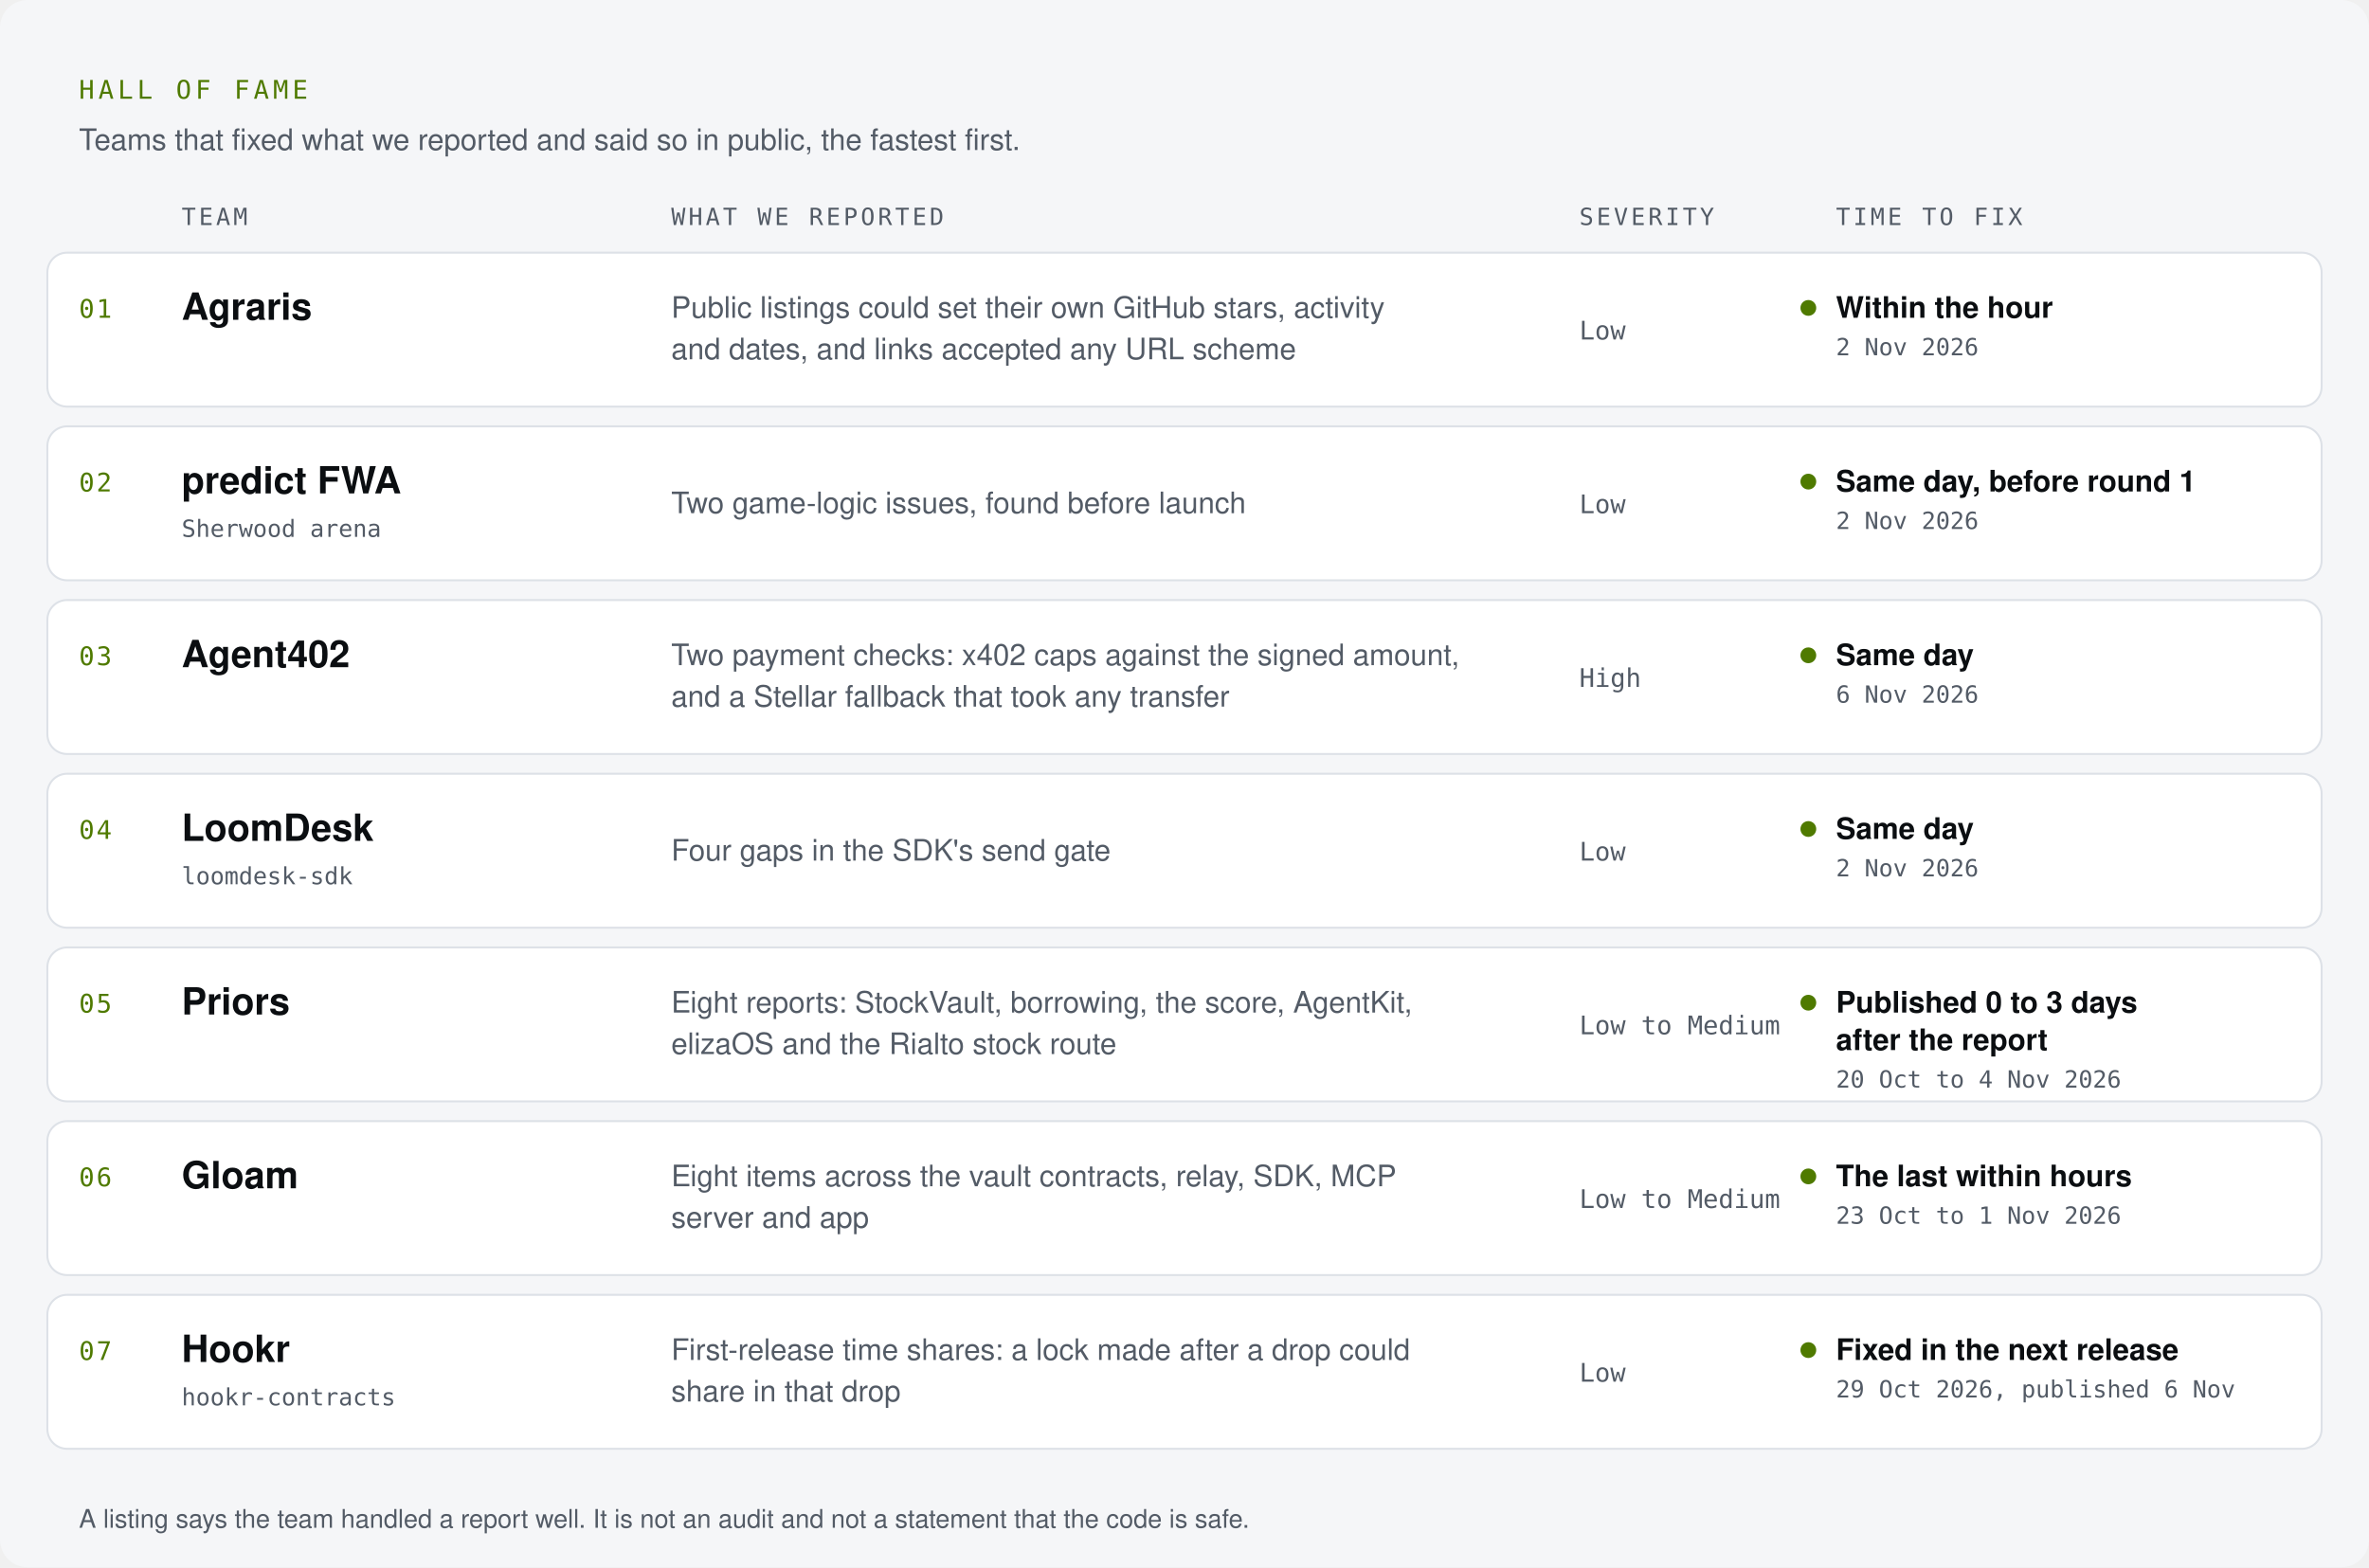
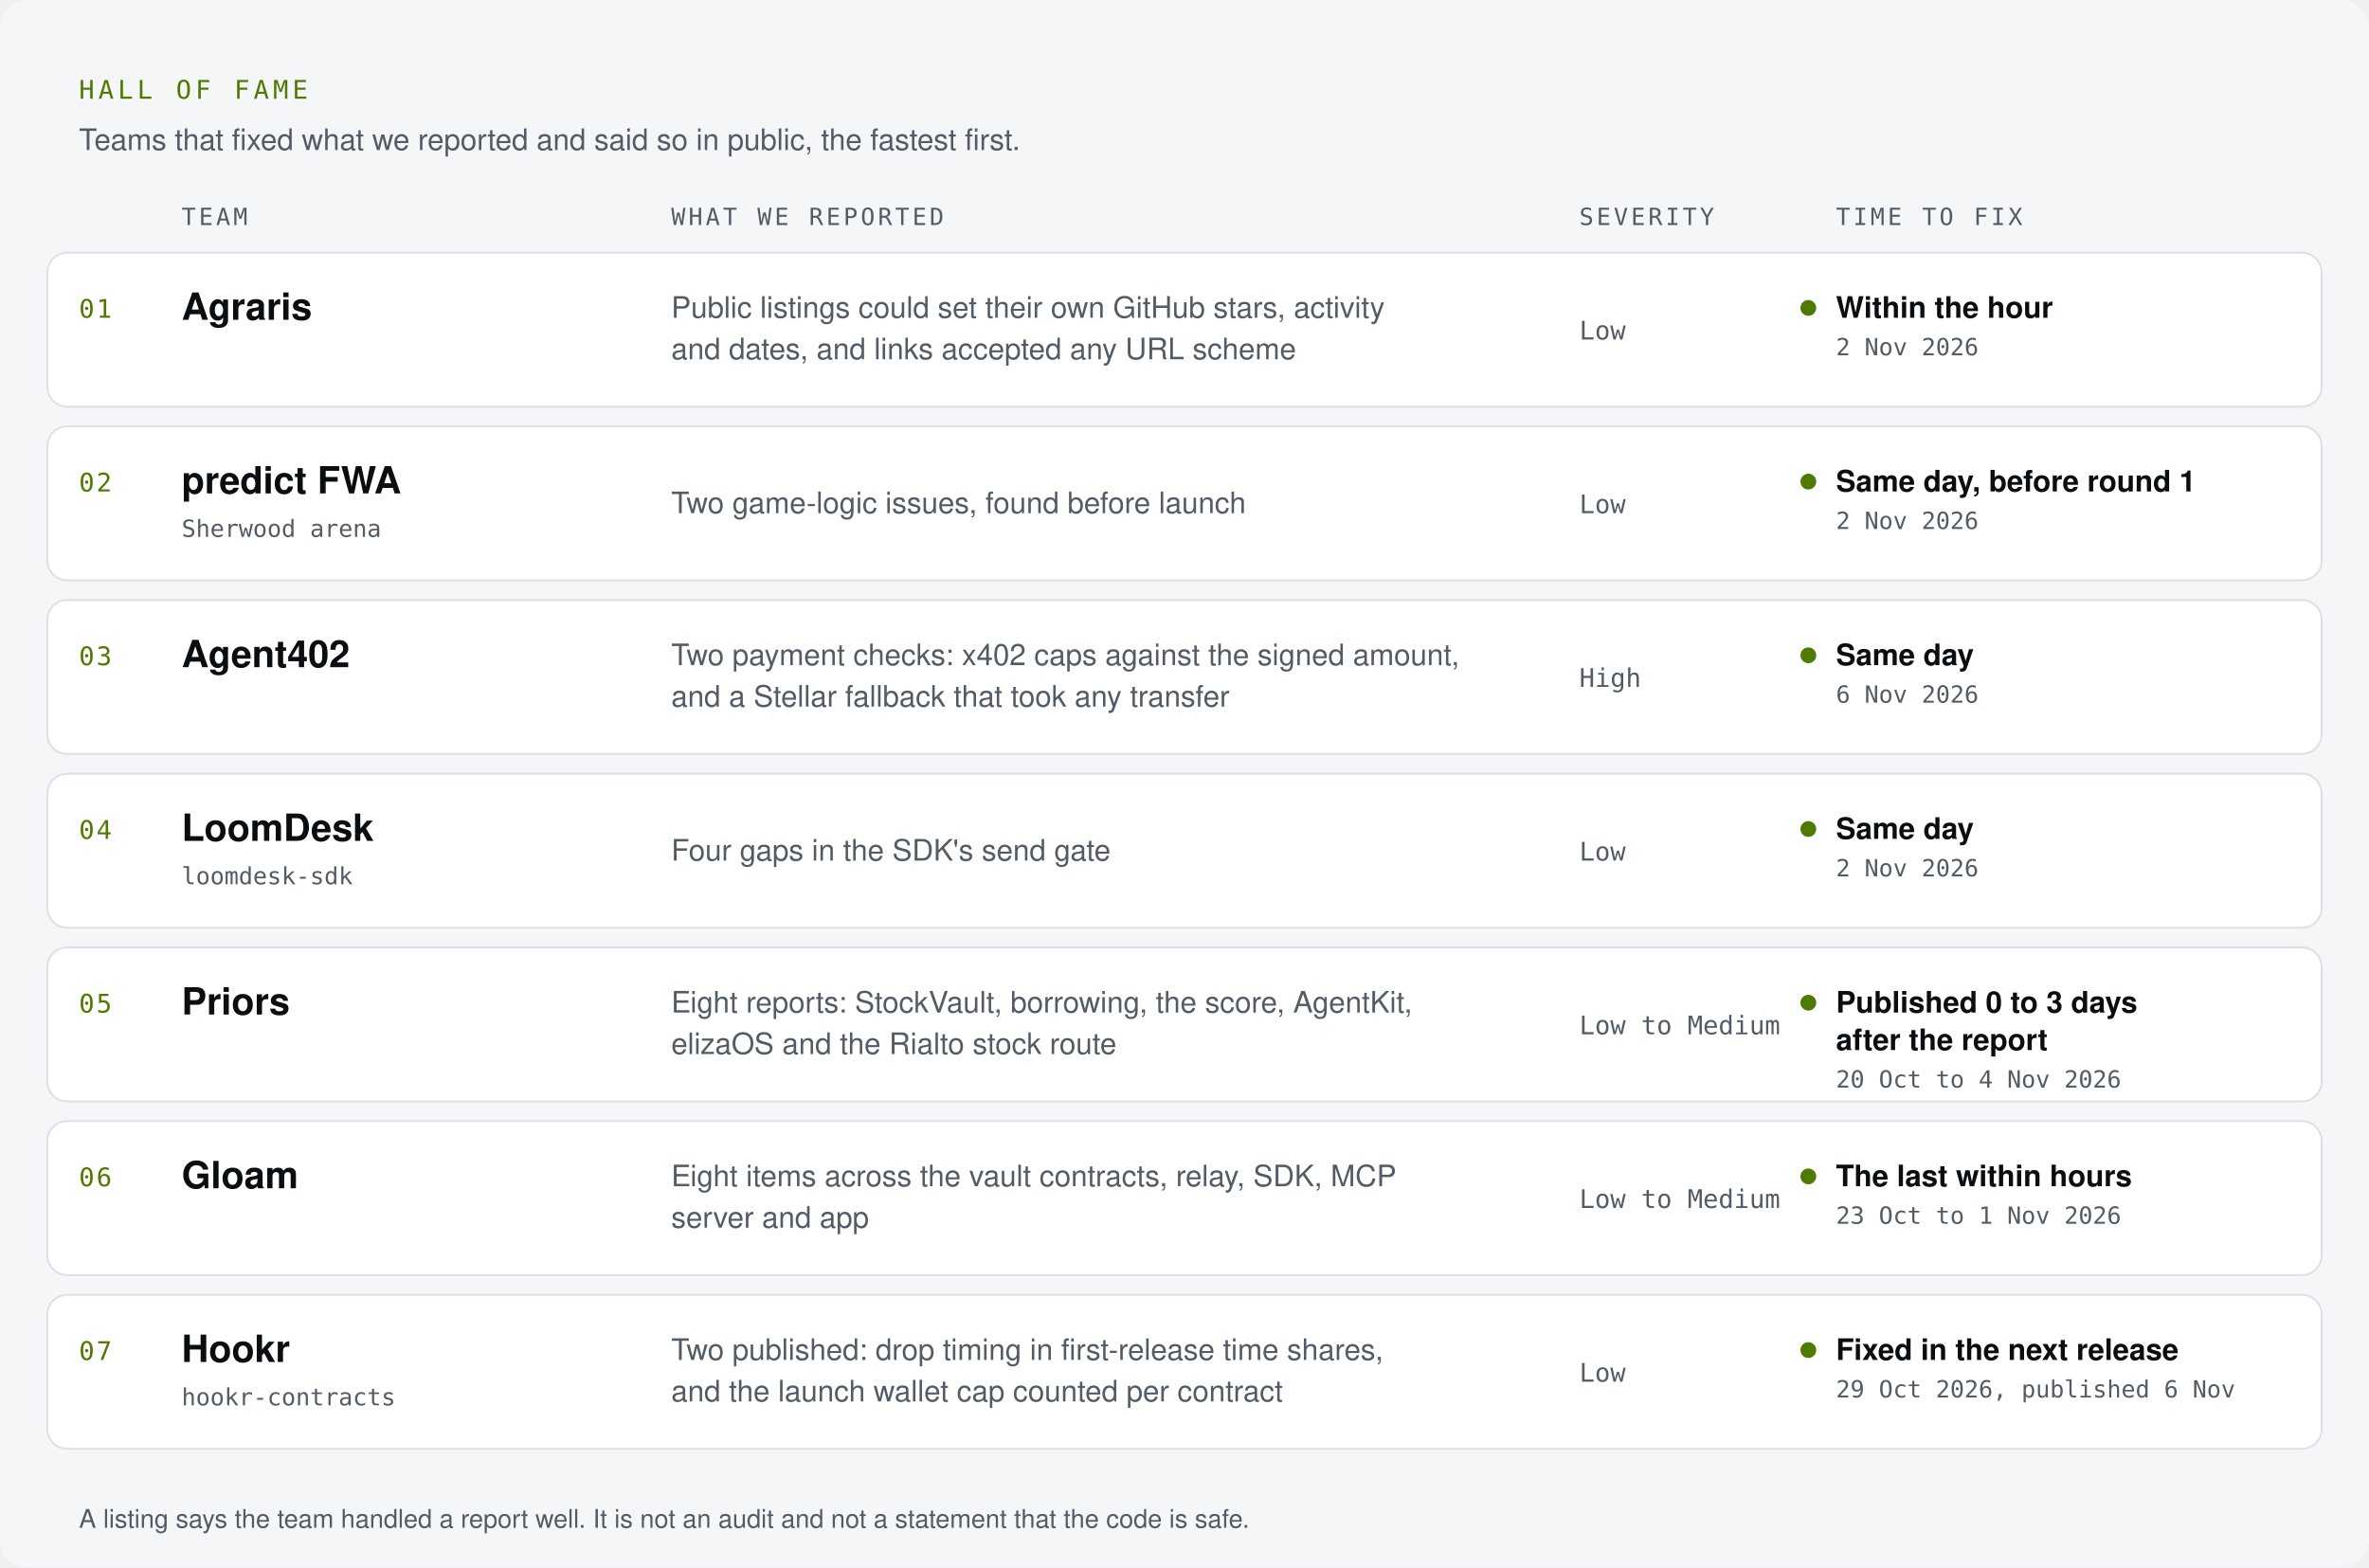
<svg xmlns="http://www.w3.org/2000/svg" width="1200" height="794" viewBox="0 0 1200 794" role="img" aria-label="Hall of fame: Agraris, within the hour; predict FWA, same day, before round 1; Agent402, same day; LoomDesk, same day; Priors, published 0 to 3 days after the report; Gloam, the last within hours; Hookr, fixed in the next release">
  <style>.p{animation:pulse 3.5s ease-in-out infinite}@keyframes pulse{50%{opacity:.35}}@media (prefers-reduced-motion: reduce){*{animation:none!important}}</style>
  <rect width="1200" height="794" rx="14" fill="#F5F6F8" />
  <text x="40" y="50" font-family="ui-monospace,SFMono-Regular,'SF Mono',Menlo,Consolas,monospace" font-size="13" letter-spacing="2" fill="#4F7A00">HALL OF FAME</text>
  <text x="40" y="76" font-family="-apple-system,BlinkMacSystemFont,'Segoe UI',Helvetica,Arial,sans-serif" font-size="15" fill="#535B66">Teams that fixed what we reported and said so in public, the fastest first.</text>
  <text x="92" y="114" font-family="ui-monospace,SFMono-Regular,'SF Mono',Menlo,Consolas,monospace" font-size="12" letter-spacing="1.5" fill="#535B66">TEAM</text>
  <text x="340" y="114" font-family="ui-monospace,SFMono-Regular,'SF Mono',Menlo,Consolas,monospace" font-size="12" letter-spacing="1.5" fill="#535B66">WHAT WE REPORTED</text>
  <text x="800" y="114" font-family="ui-monospace,SFMono-Regular,'SF Mono',Menlo,Consolas,monospace" font-size="12" letter-spacing="1.5" fill="#535B66">SEVERITY</text>
  <text x="930" y="114" font-family="ui-monospace,SFMono-Regular,'SF Mono',Menlo,Consolas,monospace" font-size="12" letter-spacing="1.5" fill="#535B66">TIME TO FIX</text>
  <g>
    <rect x="24" y="128" width="1152" height="78" rx="10" fill="#FFFFFF" stroke="#DDE1E7" />
    <text x="40" y="161" font-family="ui-monospace,SFMono-Regular,'SF Mono',Menlo,Consolas,monospace" font-size="13" letter-spacing="1" fill="#4F7A00">01</text>
    <text x="92" y="162" font-family="-apple-system,BlinkMacSystemFont,'Segoe UI',Helvetica,Arial,sans-serif" font-size="19" font-weight="700" fill="#0B0E11">Agraris</text>
    <text x="340" y="161" text-anchor="start" font-family="-apple-system,BlinkMacSystemFont,'Segoe UI',Helvetica,Arial,sans-serif" font-size="15" font-weight="400" fill="#535B66">Public listings could set their own GitHub stars, activity</text>
    <text x="340" y="182" text-anchor="start" font-family="-apple-system,BlinkMacSystemFont,'Segoe UI',Helvetica,Arial,sans-serif" font-size="15" font-weight="400" fill="#535B66">and dates, and links accepted any URL scheme</text>
    <text x="800" y="172" font-family="ui-monospace,SFMono-Regular,'SF Mono',Menlo,Consolas,monospace" font-size="13" fill="#535B66">Low</text>
    <circle class="p" style="animation-delay:-0.0s" cx="916" cy="156" r="4" fill="#4F7A00" />
    <text x="930" y="161" text-anchor="start" font-family="-apple-system,BlinkMacSystemFont,'Segoe UI',Helvetica,Arial,sans-serif" font-size="15" font-weight="600" fill="#0B0E11">Within the hour</text>
    <text x="930" y="180" font-family="ui-monospace,SFMono-Regular,'SF Mono',Menlo,Consolas,monospace" font-size="12" fill="#535B66">2 Nov 2026</text>
  </g>
  <g>
    <rect x="24" y="216" width="1152" height="78" rx="10" fill="#FFFFFF" stroke="#DDE1E7" />
    <text x="40" y="249" font-family="ui-monospace,SFMono-Regular,'SF Mono',Menlo,Consolas,monospace" font-size="13" letter-spacing="1" fill="#4F7A00">02</text>
    <text x="92" y="250" font-family="-apple-system,BlinkMacSystemFont,'Segoe UI',Helvetica,Arial,sans-serif" font-size="19" font-weight="700" fill="#0B0E11">predict FWA</text>
    <text x="92" y="272" font-family="ui-monospace,SFMono-Regular,'SF Mono',Menlo,Consolas,monospace" font-size="12" fill="#535B66">Sherwood arena</text>
    <text x="340" y="260" text-anchor="start" font-family="-apple-system,BlinkMacSystemFont,'Segoe UI',Helvetica,Arial,sans-serif" font-size="15" font-weight="400" fill="#535B66">Two game-logic issues, found before launch</text>
    <text x="800" y="260" font-family="ui-monospace,SFMono-Regular,'SF Mono',Menlo,Consolas,monospace" font-size="13" fill="#535B66">Low</text>
    <circle class="p" style="animation-delay:-0.7s" cx="916" cy="244" r="4" fill="#4F7A00" />
    <text x="930" y="249" text-anchor="start" font-family="-apple-system,BlinkMacSystemFont,'Segoe UI',Helvetica,Arial,sans-serif" font-size="15" font-weight="600" fill="#0B0E11">Same day, before round 1</text>
    <text x="930" y="268" font-family="ui-monospace,SFMono-Regular,'SF Mono',Menlo,Consolas,monospace" font-size="12" fill="#535B66">2 Nov 2026</text>
  </g>
  <g>
    <rect x="24" y="304" width="1152" height="78" rx="10" fill="#FFFFFF" stroke="#DDE1E7" />
    <text x="40" y="337" font-family="ui-monospace,SFMono-Regular,'SF Mono',Menlo,Consolas,monospace" font-size="13" letter-spacing="1" fill="#4F7A00">03</text>
    <text x="92" y="338" font-family="-apple-system,BlinkMacSystemFont,'Segoe UI',Helvetica,Arial,sans-serif" font-size="19" font-weight="700" fill="#0B0E11">Agent402</text>
    <text x="340" y="337" text-anchor="start" font-family="-apple-system,BlinkMacSystemFont,'Segoe UI',Helvetica,Arial,sans-serif" font-size="15" font-weight="400" fill="#535B66">Two payment checks: x402 caps against the signed amount,</text>
    <text x="340" y="358" text-anchor="start" font-family="-apple-system,BlinkMacSystemFont,'Segoe UI',Helvetica,Arial,sans-serif" font-size="15" font-weight="400" fill="#535B66">and a Stellar fallback that took any transfer</text>
    <text x="800" y="348" font-family="ui-monospace,SFMono-Regular,'SF Mono',Menlo,Consolas,monospace" font-size="13" fill="#535B66">High</text>
    <circle class="p" style="animation-delay:-1.4s" cx="916" cy="332" r="4" fill="#4F7A00" />
    <text x="930" y="337" text-anchor="start" font-family="-apple-system,BlinkMacSystemFont,'Segoe UI',Helvetica,Arial,sans-serif" font-size="15" font-weight="600" fill="#0B0E11">Same day</text>
    <text x="930" y="356" font-family="ui-monospace,SFMono-Regular,'SF Mono',Menlo,Consolas,monospace" font-size="12" fill="#535B66">6 Nov 2026</text>
  </g>
  <g>
    <rect x="24" y="392" width="1152" height="78" rx="10" fill="#FFFFFF" stroke="#DDE1E7" />
    <text x="40" y="425" font-family="ui-monospace,SFMono-Regular,'SF Mono',Menlo,Consolas,monospace" font-size="13" letter-spacing="1" fill="#4F7A00">04</text>
    <text x="92" y="426" font-family="-apple-system,BlinkMacSystemFont,'Segoe UI',Helvetica,Arial,sans-serif" font-size="19" font-weight="700" fill="#0B0E11">LoomDesk</text>
    <text x="92" y="448" font-family="ui-monospace,SFMono-Regular,'SF Mono',Menlo,Consolas,monospace" font-size="12" fill="#535B66">loomdesk-sdk</text>
    <text x="340" y="436" text-anchor="start" font-family="-apple-system,BlinkMacSystemFont,'Segoe UI',Helvetica,Arial,sans-serif" font-size="15" font-weight="400" fill="#535B66">Four gaps in the SDK's send gate</text>
    <text x="800" y="436" font-family="ui-monospace,SFMono-Regular,'SF Mono',Menlo,Consolas,monospace" font-size="13" fill="#535B66">Low</text>
    <circle class="p" style="animation-delay:-2.1s" cx="916" cy="420" r="4" fill="#4F7A00" />
    <text x="930" y="425" text-anchor="start" font-family="-apple-system,BlinkMacSystemFont,'Segoe UI',Helvetica,Arial,sans-serif" font-size="15" font-weight="600" fill="#0B0E11">Same day</text>
    <text x="930" y="444" font-family="ui-monospace,SFMono-Regular,'SF Mono',Menlo,Consolas,monospace" font-size="12" fill="#535B66">2 Nov 2026</text>
  </g>
  <g>
    <rect x="24" y="480" width="1152" height="78" rx="10" fill="#FFFFFF" stroke="#DDE1E7" />
    <text x="40" y="513" font-family="ui-monospace,SFMono-Regular,'SF Mono',Menlo,Consolas,monospace" font-size="13" letter-spacing="1" fill="#4F7A00">05</text>
    <text x="92" y="514" font-family="-apple-system,BlinkMacSystemFont,'Segoe UI',Helvetica,Arial,sans-serif" font-size="19" font-weight="700" fill="#0B0E11">Priors</text>
    <text x="340" y="513" text-anchor="start" font-family="-apple-system,BlinkMacSystemFont,'Segoe UI',Helvetica,Arial,sans-serif" font-size="15" font-weight="400" fill="#535B66">Eight reports: StockVault, borrowing, the score, AgentKit,</text>
    <text x="340" y="534" text-anchor="start" font-family="-apple-system,BlinkMacSystemFont,'Segoe UI',Helvetica,Arial,sans-serif" font-size="15" font-weight="400" fill="#535B66">elizaOS and the Rialto stock route</text>
    <text x="800" y="524" font-family="ui-monospace,SFMono-Regular,'SF Mono',Menlo,Consolas,monospace" font-size="13" fill="#535B66">Low to Medium</text>
    <circle class="p" style="animation-delay:-2.8s" cx="916" cy="508" r="4" fill="#4F7A00" />
    <text x="930" y="513" text-anchor="start" font-family="-apple-system,BlinkMacSystemFont,'Segoe UI',Helvetica,Arial,sans-serif" font-size="15" font-weight="600" fill="#0B0E11">Published 0 to 3 days</text>
    <text x="930" y="532" text-anchor="start" font-family="-apple-system,BlinkMacSystemFont,'Segoe UI',Helvetica,Arial,sans-serif" font-size="15" font-weight="600" fill="#0B0E11">after the report</text>
    <text x="930" y="551" font-family="ui-monospace,SFMono-Regular,'SF Mono',Menlo,Consolas,monospace" font-size="12" fill="#535B66">20 Oct to 4 Nov 2026</text>
  </g>
  <g>
    <rect x="24" y="568" width="1152" height="78" rx="10" fill="#FFFFFF" stroke="#DDE1E7" />
    <text x="40" y="601" font-family="ui-monospace,SFMono-Regular,'SF Mono',Menlo,Consolas,monospace" font-size="13" letter-spacing="1" fill="#4F7A00">06</text>
    <text x="92" y="602" font-family="-apple-system,BlinkMacSystemFont,'Segoe UI',Helvetica,Arial,sans-serif" font-size="19" font-weight="700" fill="#0B0E11">Gloam</text>
    <text x="340" y="601" text-anchor="start" font-family="-apple-system,BlinkMacSystemFont,'Segoe UI',Helvetica,Arial,sans-serif" font-size="15" font-weight="400" fill="#535B66">Eight items across the vault contracts, relay, SDK, MCP</text>
    <text x="340" y="622" text-anchor="start" font-family="-apple-system,BlinkMacSystemFont,'Segoe UI',Helvetica,Arial,sans-serif" font-size="15" font-weight="400" fill="#535B66">server and app</text>
    <text x="800" y="612" font-family="ui-monospace,SFMono-Regular,'SF Mono',Menlo,Consolas,monospace" font-size="13" fill="#535B66">Low to Medium</text>
    <circle class="p" style="animation-delay:-3.5s" cx="916" cy="596" r="4" fill="#4F7A00" />
    <text x="930" y="601" text-anchor="start" font-family="-apple-system,BlinkMacSystemFont,'Segoe UI',Helvetica,Arial,sans-serif" font-size="15" font-weight="600" fill="#0B0E11">The last within hours</text>
    <text x="930" y="620" font-family="ui-monospace,SFMono-Regular,'SF Mono',Menlo,Consolas,monospace" font-size="12" fill="#535B66">23 Oct to 1 Nov 2026</text>
  </g>
  <g>
    <rect x="24" y="656" width="1152" height="78" rx="10" fill="#FFFFFF" stroke="#DDE1E7" />
    <text x="40" y="689" font-family="ui-monospace,SFMono-Regular,'SF Mono',Menlo,Consolas,monospace" font-size="13" letter-spacing="1" fill="#4F7A00">07</text>
    <text x="92" y="690" font-family="-apple-system,BlinkMacSystemFont,'Segoe UI',Helvetica,Arial,sans-serif" font-size="19" font-weight="700" fill="#0B0E11">Hookr</text>
    <text x="92" y="712" font-family="ui-monospace,SFMono-Regular,'SF Mono',Menlo,Consolas,monospace" font-size="12" fill="#535B66">hookr-contracts</text>
-     <text x="340" y="689" text-anchor="start" font-family="-apple-system,BlinkMacSystemFont,'Segoe UI',Helvetica,Arial,sans-serif" font-size="15" font-weight="400" fill="#535B66">First-release time shares: a lock made after a drop could</text>
-     <text x="340" y="710" text-anchor="start" font-family="-apple-system,BlinkMacSystemFont,'Segoe UI',Helvetica,Arial,sans-serif" font-size="15" font-weight="400" fill="#535B66">share in that drop</text>
+     <text x="340" y="689" text-anchor="start" font-family="-apple-system,BlinkMacSystemFont,'Segoe UI',Helvetica,Arial,sans-serif" font-size="15" font-weight="400" fill="#535B66">Two published: drop timing in first-release time shares,</text>
+     <text x="340" y="710" text-anchor="start" font-family="-apple-system,BlinkMacSystemFont,'Segoe UI',Helvetica,Arial,sans-serif" font-size="15" font-weight="400" fill="#535B66">and the launch wallet cap counted per contract</text>
    <text x="800" y="700" font-family="ui-monospace,SFMono-Regular,'SF Mono',Menlo,Consolas,monospace" font-size="13" fill="#535B66">Low</text>
    <circle class="p" style="animation-delay:-4.2s" cx="916" cy="684" r="4" fill="#4F7A00" />
    <text x="930" y="689" text-anchor="start" font-family="-apple-system,BlinkMacSystemFont,'Segoe UI',Helvetica,Arial,sans-serif" font-size="15" font-weight="600" fill="#0B0E11">Fixed in the next release</text>
    <text x="930" y="708" font-family="ui-monospace,SFMono-Regular,'SF Mono',Menlo,Consolas,monospace" font-size="12" fill="#535B66">29 Oct 2026, published 6 Nov</text>
  </g>
  <text x="40" y="774" font-family="-apple-system,BlinkMacSystemFont,'Segoe UI',Helvetica,Arial,sans-serif" font-size="13" fill="#535B66">A listing says the team handled a report well. It is not an audit and not a statement that the code is safe.</text>
</svg>
